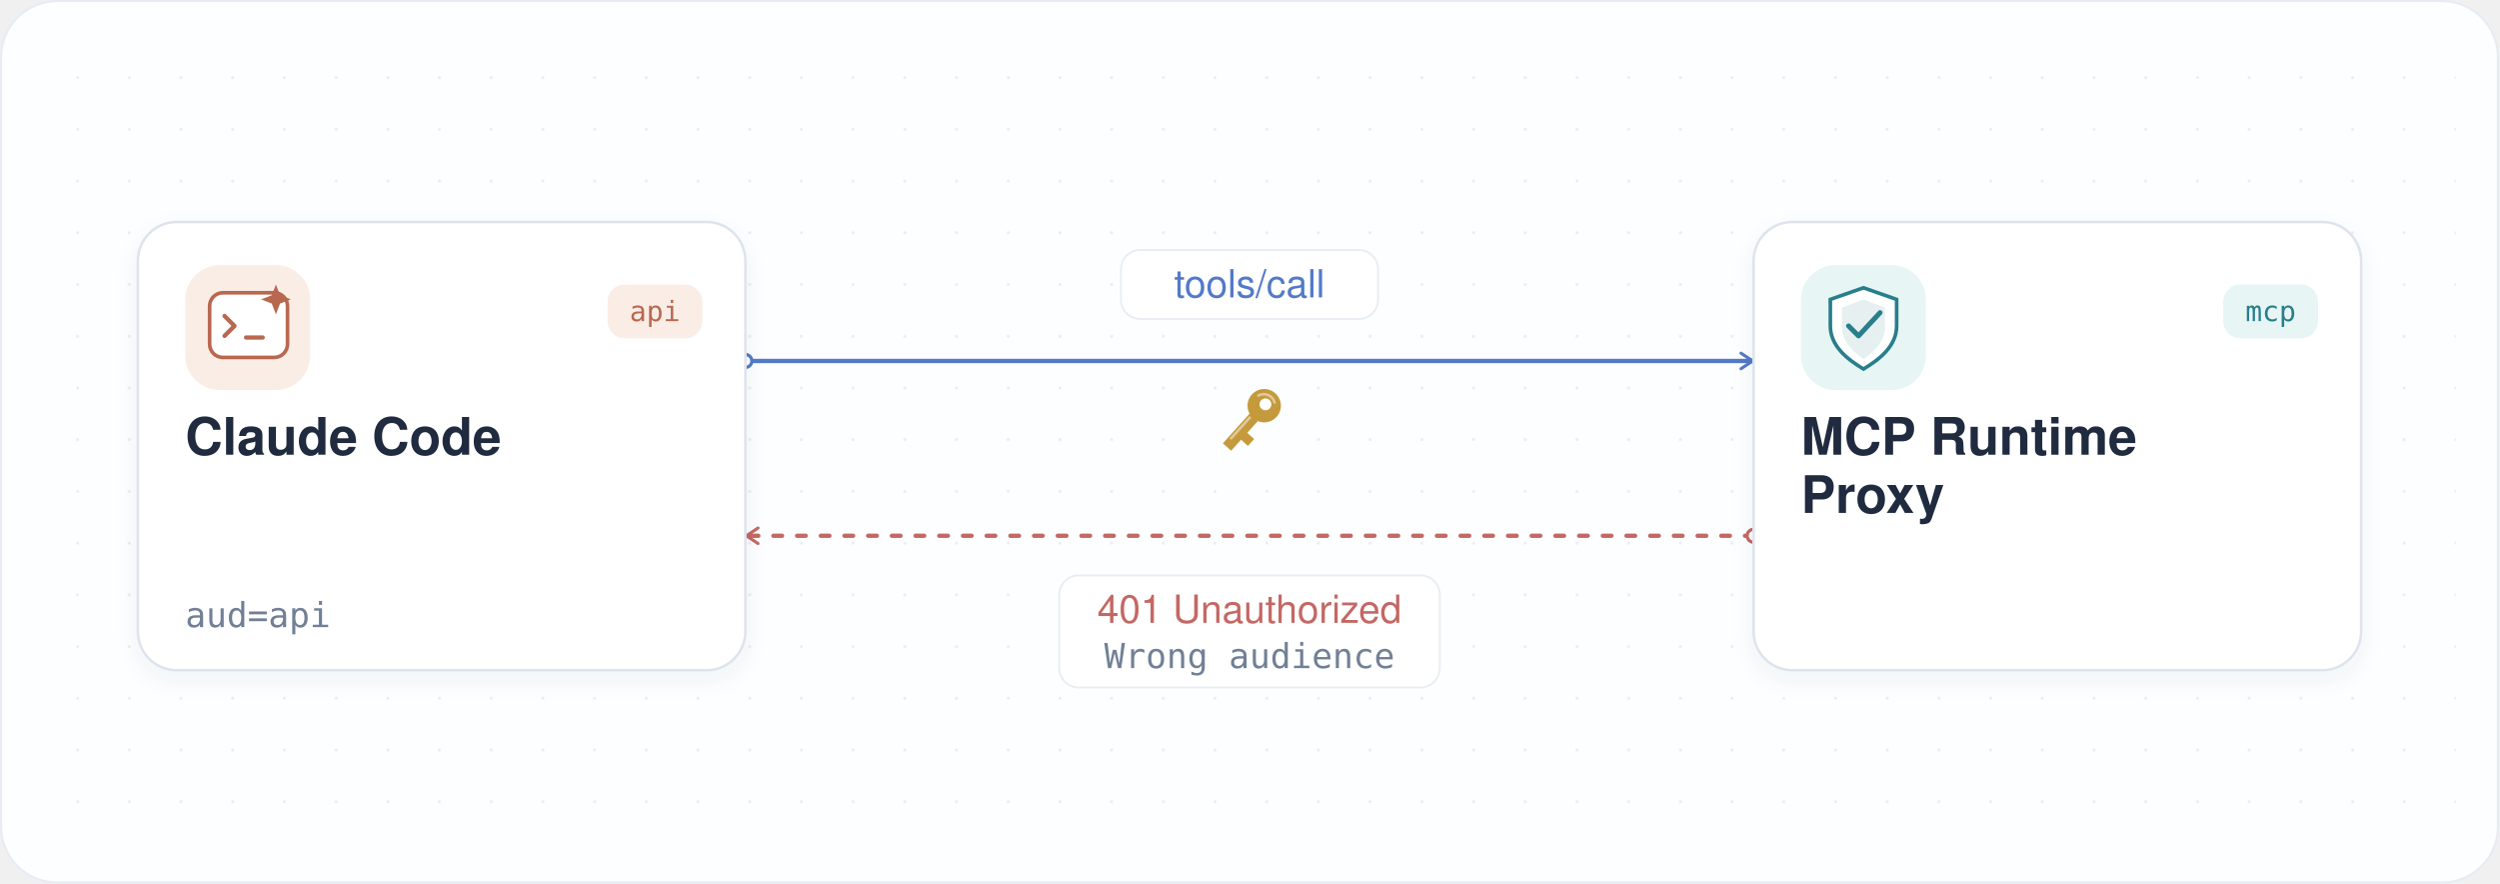
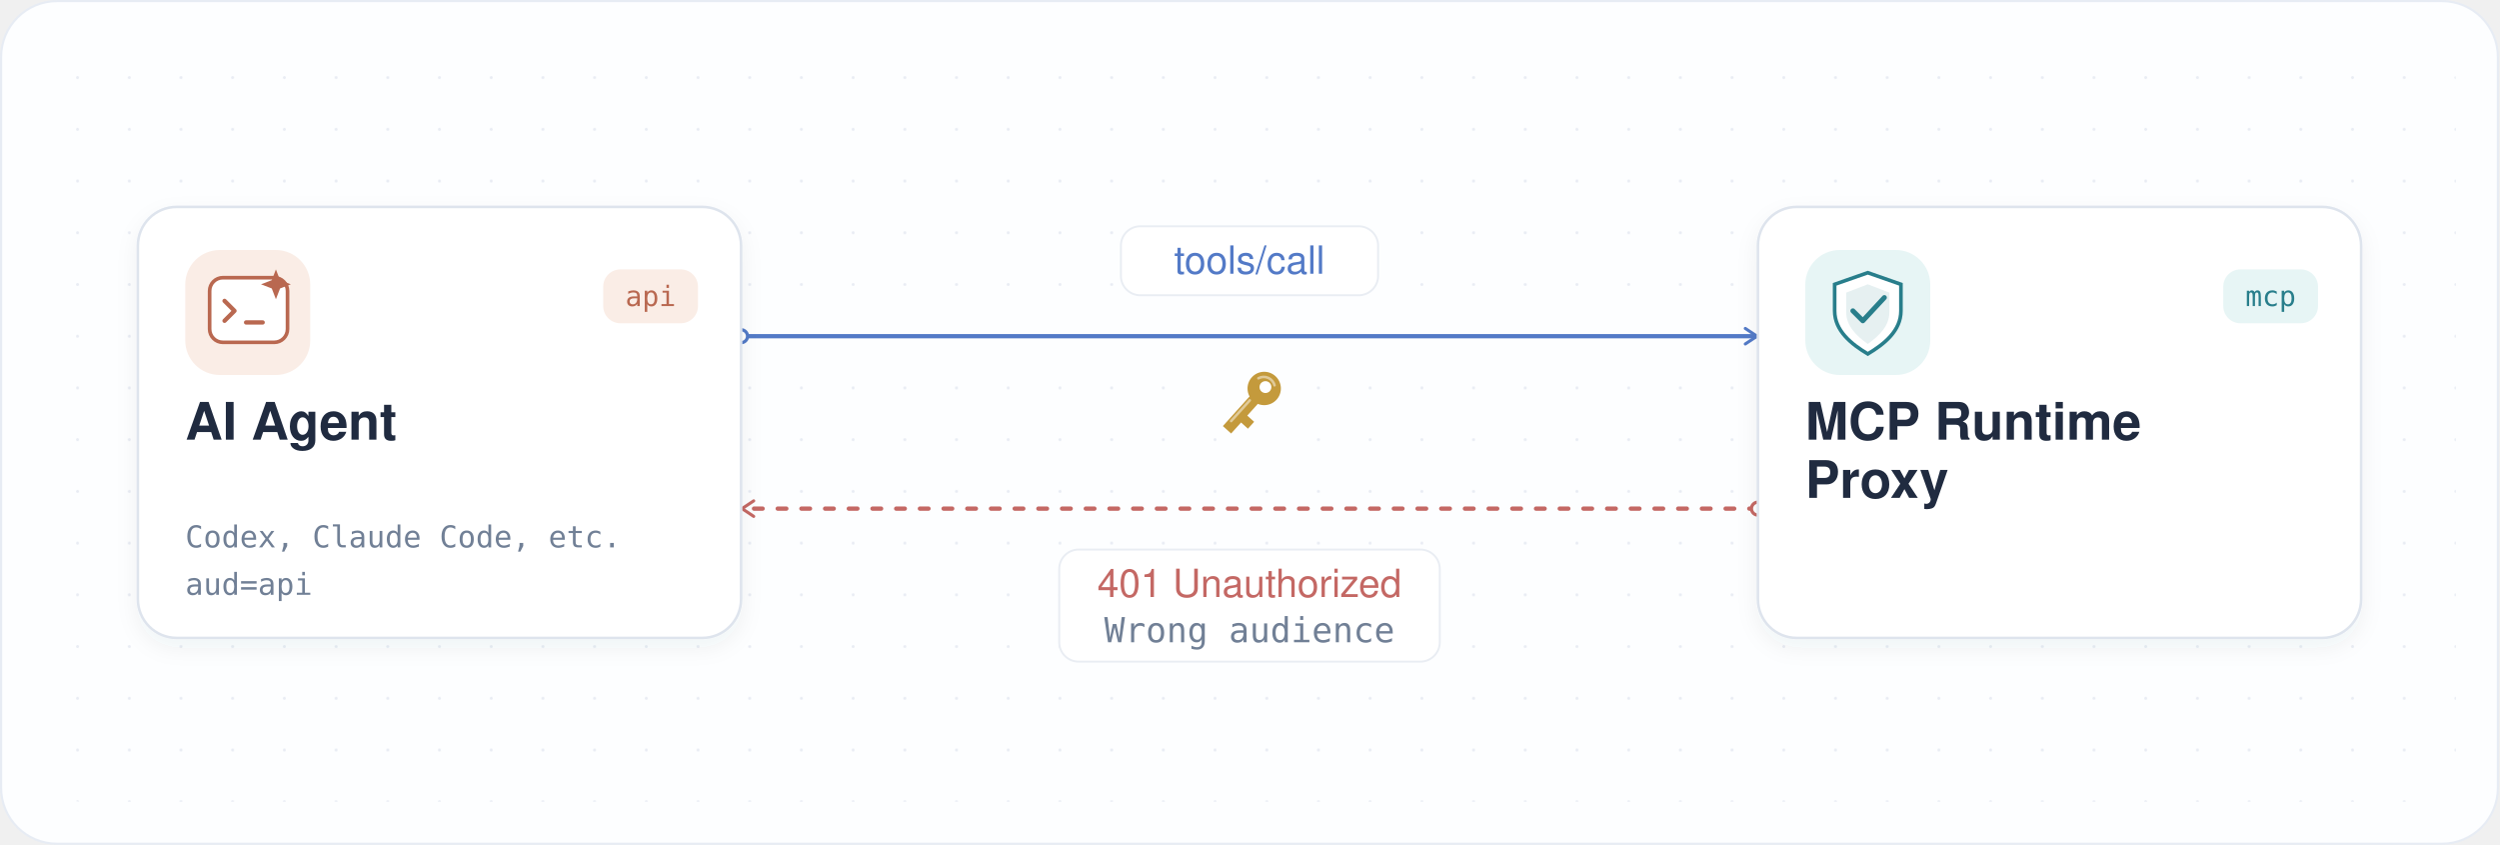
- <svg xmlns="http://www.w3.org/2000/svg" width="1160" height="410" viewBox="0 0 1160 410" role="img" aria-labelledby="title desc">
+ <svg xmlns="http://www.w3.org/2000/svg" width="1160" height="392" viewBox="0 0 1160 392" role="img" aria-labelledby="title desc">
  <defs>
    <marker id="arrow-blue" viewBox="0 0 10 10" refX="8.5" refY="5" markerWidth="9" markerHeight="9" markerUnits="userSpaceOnUse" orient="auto">
      <path d="m2 1 6 4-6 4" fill="none" stroke="#537AC7" stroke-width="1.6" stroke-linecap="round" stroke-linejoin="round" />
    </marker>
    <marker id="arrow-green" viewBox="0 0 10 10" refX="8.5" refY="5" markerWidth="9" markerHeight="9" markerUnits="userSpaceOnUse" orient="auto">
      <path d="m2 1 6 4-6 4" fill="none" stroke="#428B76" stroke-width="1.6" stroke-linecap="round" stroke-linejoin="round" />
    </marker>
    <marker id="arrow-red" viewBox="0 0 10 10" refX="8.5" refY="5" markerWidth="9" markerHeight="9" markerUnits="userSpaceOnUse" orient="auto">
      <path d="m2 1 6 4-6 4" fill="none" stroke="#C46864" stroke-width="1.6" stroke-linecap="round" stroke-linejoin="round" />
    </marker>
    <marker id="arrow-gray" viewBox="0 0 10 10" refX="8.5" refY="5" markerWidth="9" markerHeight="9" markerUnits="userSpaceOnUse" orient="auto">
      <path d="m2 1 6 4-6 4" fill="none" stroke="#8B96AA" stroke-width="1.6" stroke-linecap="round" stroke-linejoin="round" />
    </marker>
    <marker id="arrow-purple" viewBox="0 0 10 10" refX="8.5" refY="5" markerWidth="9" markerHeight="9" markerUnits="userSpaceOnUse" orient="auto">
      <path d="m2 1 6 4-6 4" fill="none" stroke="#8770B1" stroke-width="1.6" stroke-linecap="round" stroke-linejoin="round" />
    </marker>
    <g id="access-token-key" transform="rotate(42 22 22)">
      <path d="M19 15h6v12h5v5h-5v8h-6Z" fill="currentColor" />
      <circle cx="22" cy="10" r="9" fill="currentColor" />
      <circle cx="22" cy="9" r="3.2" fill="white" />
      <path d="M16 8a6 6 0 0 1 9-3M20.5 20v15" fill="none" stroke="white" stroke-opacity=".48" stroke-width="1.4" stroke-linecap="round" />
    </g>
    <filter id="card-shadow" x="-12%" y="-18%" width="124%" height="148%">
      <feDropShadow dx="0" dy="4" stdDeviation="5" flood-color="#253B68" flood-opacity=".055" />
    </filter>
    <pattern id="grid" width="24" height="24" patternUnits="userSpaceOnUse">
      <circle cx="12" cy="12" r=".7" fill="#C9D2E2" opacity=".38" />
    </pattern>
  </defs>
-   <rect x=".5" y=".5" width="1159" height="409" rx="26" fill="#FDFEFF" stroke="#E7ECF4" />
-   <rect x="20" y="20" width="1120" height="370" rx="18" fill="url(#grid)" />
+   <rect x=".5" y=".5" width="1159" height="391" rx="26" fill="#FDFEFF" stroke="#E7ECF4" />
+   <rect x="20" y="20" width="1120" height="352" rx="18" fill="url(#grid)" />
  <g font-family="Avenir Next, Avenir, Segoe UI, Helvetica, Arial, sans-serif">
-     <path d="M346 167.48 L814 167.48" fill="none" stroke="#537AC7" stroke-width="2" stroke-linecap="round" stroke-linejoin="round" marker-end="url(#arrow-blue)" />
-     <circle cx="346" cy="167.48" r="3" fill="white" stroke="#537AC7" stroke-width="1.5" />
-     <path d="M814 248.6 L346 248.6" fill="none" stroke="#C46864" stroke-width="2" stroke-linecap="round" stroke-linejoin="round" stroke-dasharray="4 7" marker-end="url(#arrow-red)" />
-     <circle cx="814" cy="248.6" r="3" fill="white" stroke="#C46864" stroke-width="1.5" />
+     <path d="M344 156 L816 156" fill="none" stroke="#537AC7" stroke-width="2" stroke-linecap="round" stroke-linejoin="round" marker-end="url(#arrow-blue)" />
+     <circle cx="344" cy="156" r="3" fill="white" stroke="#537AC7" stroke-width="1.5" />
+     <path d="M816 236 L344 236" fill="none" stroke="#C46864" stroke-width="2" stroke-linecap="round" stroke-linejoin="round" stroke-dasharray="4 7" marker-end="url(#arrow-red)" />
+     <circle cx="816" cy="236" r="3" fill="white" stroke="#C46864" stroke-width="1.5" />
    <g data-component="client">
-       <rect x="64" y="103" width="282" height="208" rx="18" fill="white" stroke="#DEE4ED" stroke-width="1.2" filter="url(#card-shadow)" />
-       <rect x="86" y="123" width="58" height="58" rx="16" fill="#FAEDE6" />
-       <g transform="translate(95 132) scale(0.7692308)" color="#B96850">
+       <rect x="64" y="96" width="280" height="200" rx="18" fill="white" stroke="#DEE4ED" stroke-width="1.2" filter="url(#card-shadow)" />
+       <rect x="86" y="116" width="58" height="58" rx="16" fill="#FAEDE6" />
+       <g transform="translate(95 125) scale(0.7692308)" color="#B96850">
        <rect x="3" y="5" width="47" height="39" rx="8" fill="white" stroke="currentColor" stroke-width="2.2" />
        <path d="m12 19 6 6-6 6m13 1h10" fill="none" stroke="currentColor" stroke-width="2.6" stroke-linecap="round" stroke-linejoin="round" />
        <path d="m43 0 2.5 6.5L52 9l-6.5 2.5L43 18l-2.5-6.5L34 9l6.5-2.5Z" fill="currentColor" />
      </g>
-       <rect x="282" y="132" width="44" height="25" rx="8" fill="#FAEDE6" />
-       <text x="304" y="149" fill="#B96850" font-size="13" font-weight="500" text-anchor="middle" font-family="Menlo, Consolas, monospace">api</text>
-       <text x="86" y="211" fill="#202B40" font-size="24" font-weight="600" text-anchor="start">Claude Code</text>
-       <text x="86" y="291" fill="#718096" font-size="16" font-weight="500" text-anchor="start" font-family="Menlo, Consolas, monospace">aud=api</text>
+       <rect x="280" y="125" width="44" height="25" rx="8" fill="#FAEDE6" />
+       <text x="302" y="142" fill="#B96850" font-size="13" font-weight="500" text-anchor="middle" font-family="Menlo, Consolas, monospace">api</text>
+       <text x="86" y="204" fill="#202B40" font-size="24" font-weight="600" text-anchor="start">AI Agent</text>
+       <text x="86" y="254" fill="#718096" font-size="14" font-weight="500" text-anchor="start" font-family="Menlo, Consolas, monospace">Codex, Claude Code, etc.</text>
+       <text x="86" y="276" fill="#718096" font-size="14" font-weight="500" text-anchor="start" font-family="Menlo, Consolas, monospace">aud=api</text>
    </g>
    <g data-component="proxy">
-       <rect x="814" y="103" width="282" height="208" rx="18" fill="white" stroke="#DEE4ED" stroke-width="1.2" filter="url(#card-shadow)" />
-       <rect x="836" y="123" width="58" height="58" rx="16" fill="#E7F5F5" />
-       <g transform="translate(845 132) scale(0.7692308)" color="#287E8B">
+       <rect x="816" y="96" width="280" height="200" rx="18" fill="white" stroke="#DEE4ED" stroke-width="1.2" filter="url(#card-shadow)" />
+       <rect x="838" y="116" width="58" height="58" rx="16" fill="#E7F5F5" />
+       <g transform="translate(847 125) scale(0.7692308)" color="#287E8B">
        <path d="m26 2 20 7v16c0 12-10 20-20 26C16 45 6 37 6 25V9Z" fill="white" stroke="currentColor" stroke-width="2.2" />
        <path d="m26 9 13 5v12c0 8-6 14-13 19-7-5-13-11-13-19V14Z" fill="currentColor" opacity=".12" />
        <path d="m17 25 6 6 13-14" fill="none" stroke="currentColor" stroke-width="3" stroke-linecap="round" stroke-linejoin="round" />
      </g>
-       <rect x="1032" y="132" width="44" height="25" rx="8" fill="#E7F5F5" />
-       <text x="1054" y="149" fill="#287E8B" font-size="13" font-weight="500" text-anchor="middle" font-family="Menlo, Consolas, monospace">mcp</text>
-       <text x="836" y="211" fill="#202B40" font-size="24" font-weight="600" text-anchor="start">MCP Runtime</text>
-       <text x="836" y="238" fill="#202B40" font-size="24" font-weight="600" text-anchor="start">Proxy</text>
+       <rect x="1032" y="125" width="44" height="25" rx="8" fill="#E7F5F5" />
+       <text x="1054" y="142" fill="#287E8B" font-size="13" font-weight="500" text-anchor="middle" font-family="Menlo, Consolas, monospace">mcp</text>
+       <text x="838" y="204" fill="#202B40" font-size="24" font-weight="600" text-anchor="start">MCP Runtime</text>
+       <text x="838" y="231" fill="#202B40" font-size="24" font-weight="600" text-anchor="start">Proxy</text>
    </g>
    <g>
-       <rect x="520.3" y="116" width="119.4" height="32" rx="9" fill="#FFFFFF" stroke="#E9EDF3" stroke-width=".9" />
-       <text x="580" y="138" fill="#537AC7" font-size="18" font-weight="500" text-anchor="middle">tools/call</text>
+       <rect x="520.3" y="105" width="119.4" height="32" rx="9" fill="#FFFFFF" stroke="#E9EDF3" stroke-width=".9" />
+       <text x="580" y="127" fill="#537AC7" font-size="18" font-weight="500" text-anchor="middle">tools/call</text>
    </g>
    <g data-token-kind="access" aria-label="Access token">
-       <circle cx="580" cy="196" r="20" fill="#FDFEFF" />
-       <use href="#access-token-key" transform="translate(561 177) scale(.86)" color="#C49A3C" />
+       <circle cx="580" cy="188" r="20" fill="#FDFEFF" />
+       <use href="#access-token-key" transform="translate(561 169) scale(.86)" color="#C49A3C" />
    </g>
    <g>
-       <rect x="491.68" y="267" width="176.64" height="52" rx="9" fill="#FFFFFF" stroke="#E9EDF3" stroke-width=".9" />
-       <text x="580" y="289" fill="#C46864" font-size="18" font-weight="500" text-anchor="middle">401 Unauthorized</text>
-       <text x="580" y="310" fill="#718096" font-size="16" font-weight="500" text-anchor="middle" font-family="Menlo, Consolas, monospace">Wrong audience</text>
+       <rect x="491.68" y="255" width="176.64" height="52" rx="9" fill="#FFFFFF" stroke="#E9EDF3" stroke-width=".9" />
+       <text x="580" y="277" fill="#C46864" font-size="18" font-weight="500" text-anchor="middle">401 Unauthorized</text>
+       <text x="580" y="298" fill="#718096" font-size="16" font-weight="500" text-anchor="middle" font-family="Menlo, Consolas, monospace">Wrong audience</text>
    </g>
  </g>
</svg>
